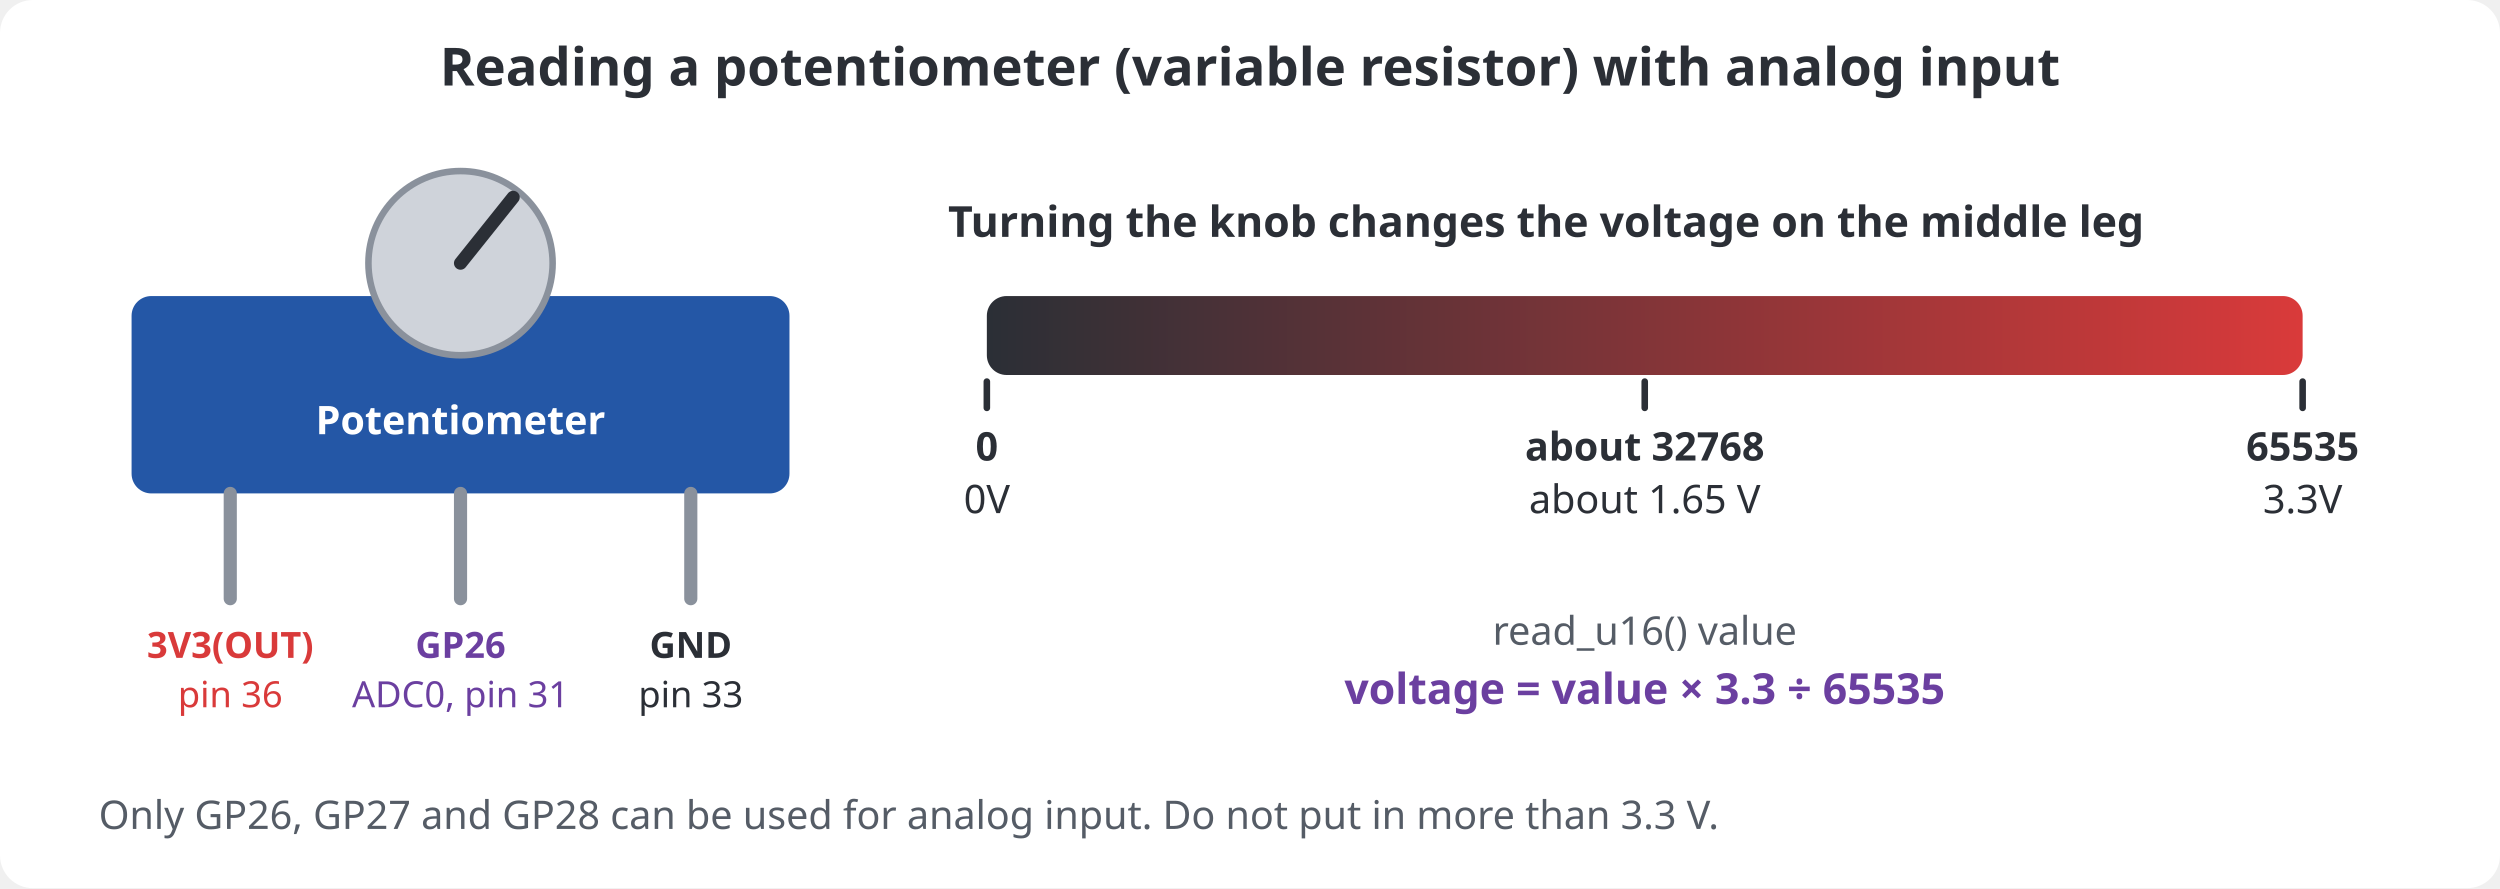
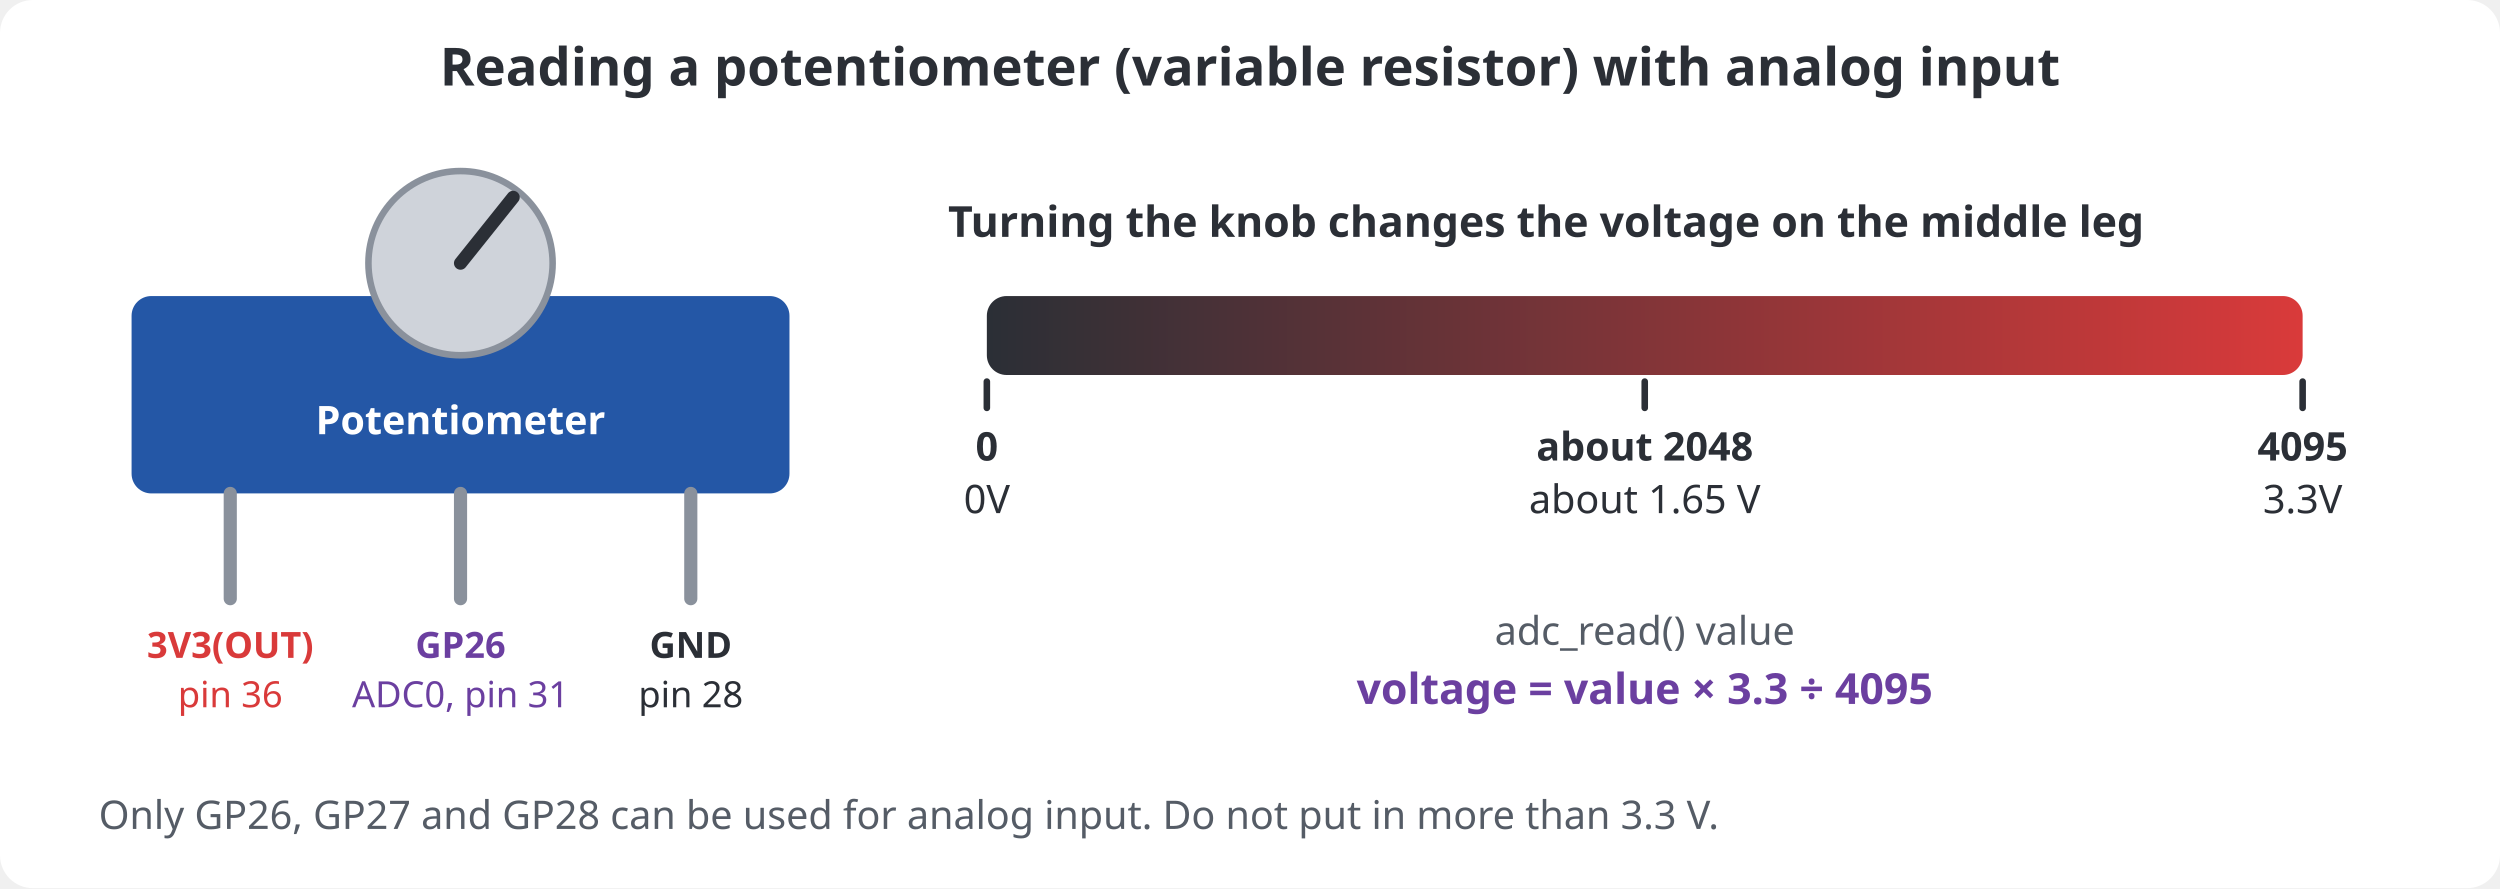
<svg xmlns="http://www.w3.org/2000/svg" viewBox="0 0 760 270" font-family="system-ui, 'Noto Sans JP', sans-serif" font-size="13">
  <defs />
  <rect width="760" height="270" rx="10" fill="#ffffff" />
  <text x="380" y="26" font-size="16" text-anchor="middle" font-weight="700" fill="#2b2f36">Reading a potentiometer (variable resistor) with analog input</text>
  <rect x="40" y="90" width="200" height="60" rx="6" fill="#2457a6" />
  <circle cx="140" cy="80" r="28" fill="#cfd3da" stroke="#8a919c" stroke-width="2" />
  <line x1="140" y1="80" x2="156" y2="60" stroke="#2b2f36" stroke-width="4" stroke-linecap="round" />
  <text x="140" y="132" font-size="12" text-anchor="middle" font-weight="700" fill="#ffffff">Potentiometer</text>
  <line x1="70" y1="150" x2="70" y2="182" stroke="#8a919c" stroke-width="4" stroke-linecap="round" />
  <text x="70" y="200" font-size="11" text-anchor="middle" font-weight="700" fill="#d93a3a">3V3(OUT)</text>
  <text x="70" y="215" font-size="11" text-anchor="middle" font-weight="400" fill="#d93a3a">pin 36</text>
  <line x1="140" y1="150" x2="140" y2="182" stroke="#8a919c" stroke-width="4" stroke-linecap="round" />
  <text x="140" y="200" font-size="11" text-anchor="middle" font-weight="700" fill="#6b3fa0">GP26</text>
  <text x="140" y="215" font-size="11" text-anchor="middle" font-weight="400" fill="#6b3fa0">ADC0, pin 31</text>
  <line x1="210" y1="150" x2="210" y2="182" stroke="#8a919c" stroke-width="4" stroke-linecap="round" />
  <text x="210" y="200" font-size="11" text-anchor="middle" font-weight="700" fill="#2b2f36">GND</text>
-   <text x="210" y="215" font-size="11" text-anchor="middle" font-weight="400" fill="#2b2f36">pin 33</text>
+   <text x="210" y="215" font-size="11" text-anchor="middle" font-weight="400" fill="#2b2f36">pin 28</text>
  <text x="470" y="72" font-size="13" text-anchor="middle" font-weight="700" fill="#2b2f36">Turning the knob changes the voltage on the middle leg</text>
  <defs>
    <linearGradient id="g1">
      <stop offset="0" stop-color="#2b2f36" />
      <stop offset="1" stop-color="#d93a3a" />
    </linearGradient>
  </defs>
  <rect x="300" y="90" width="400" height="24" rx="6" fill="url(#g1)" />
  <line x1="300" y1="116" x2="300" y2="124" stroke="#2b2f36" stroke-width="2" stroke-linecap="round" />
  <text x="300" y="140" font-size="12" text-anchor="middle" font-weight="700" fill="#2b2f36">0</text>
  <text x="300" y="156" font-size="12" text-anchor="middle" font-weight="400" fill="#2b2f36">0V</text>
  <line x1="500" y1="116" x2="500" y2="124" stroke="#2b2f36" stroke-width="2" stroke-linecap="round" />
-   <text x="500" y="140" font-size="12" text-anchor="middle" font-weight="700" fill="#2b2f36">about 32768</text>
+   <text x="500" y="140" font-size="12" text-anchor="middle" font-weight="700" fill="#2b2f36">about 2048</text>
  <text x="500" y="156" font-size="12" text-anchor="middle" font-weight="400" fill="#2b2f36">about 1.65 V</text>
  <line x1="700" y1="116" x2="700" y2="124" stroke="#2b2f36" stroke-width="2" stroke-linecap="round" />
-   <text x="700" y="140" font-size="12" text-anchor="middle" font-weight="700" fill="#2b2f36">65535</text>
+   <text x="700" y="140" font-size="12" text-anchor="middle" font-weight="700" fill="#2b2f36">4095</text>
  <text x="700" y="156" font-size="12" text-anchor="middle" font-weight="400" fill="#2b2f36">3.3V</text>
-   <text x="500" y="196" font-size="12" text-anchor="middle" font-weight="400" fill="#555c66">read_u16() value</text>
-   <text x="500" y="214" font-size="13" text-anchor="middle" font-weight="700" fill="#6b3fa0">voltage = value × 3.3 ÷ 65535</text>
+   <text x="500" y="196" font-size="12" text-anchor="middle" font-weight="400" fill="#555c66">adc_read() value</text>
+   <text x="500" y="214" font-size="13" text-anchor="middle" font-weight="700" fill="#6b3fa0">voltage = value × 3.3 ÷ 4095</text>
  <text x="30" y="252" font-size="12" text-anchor="start" font-weight="400" fill="#555c66">Only GP26, GP27 and GP28 can be used for analog input. Do not put in more than 3.3 V.</text>
</svg>
